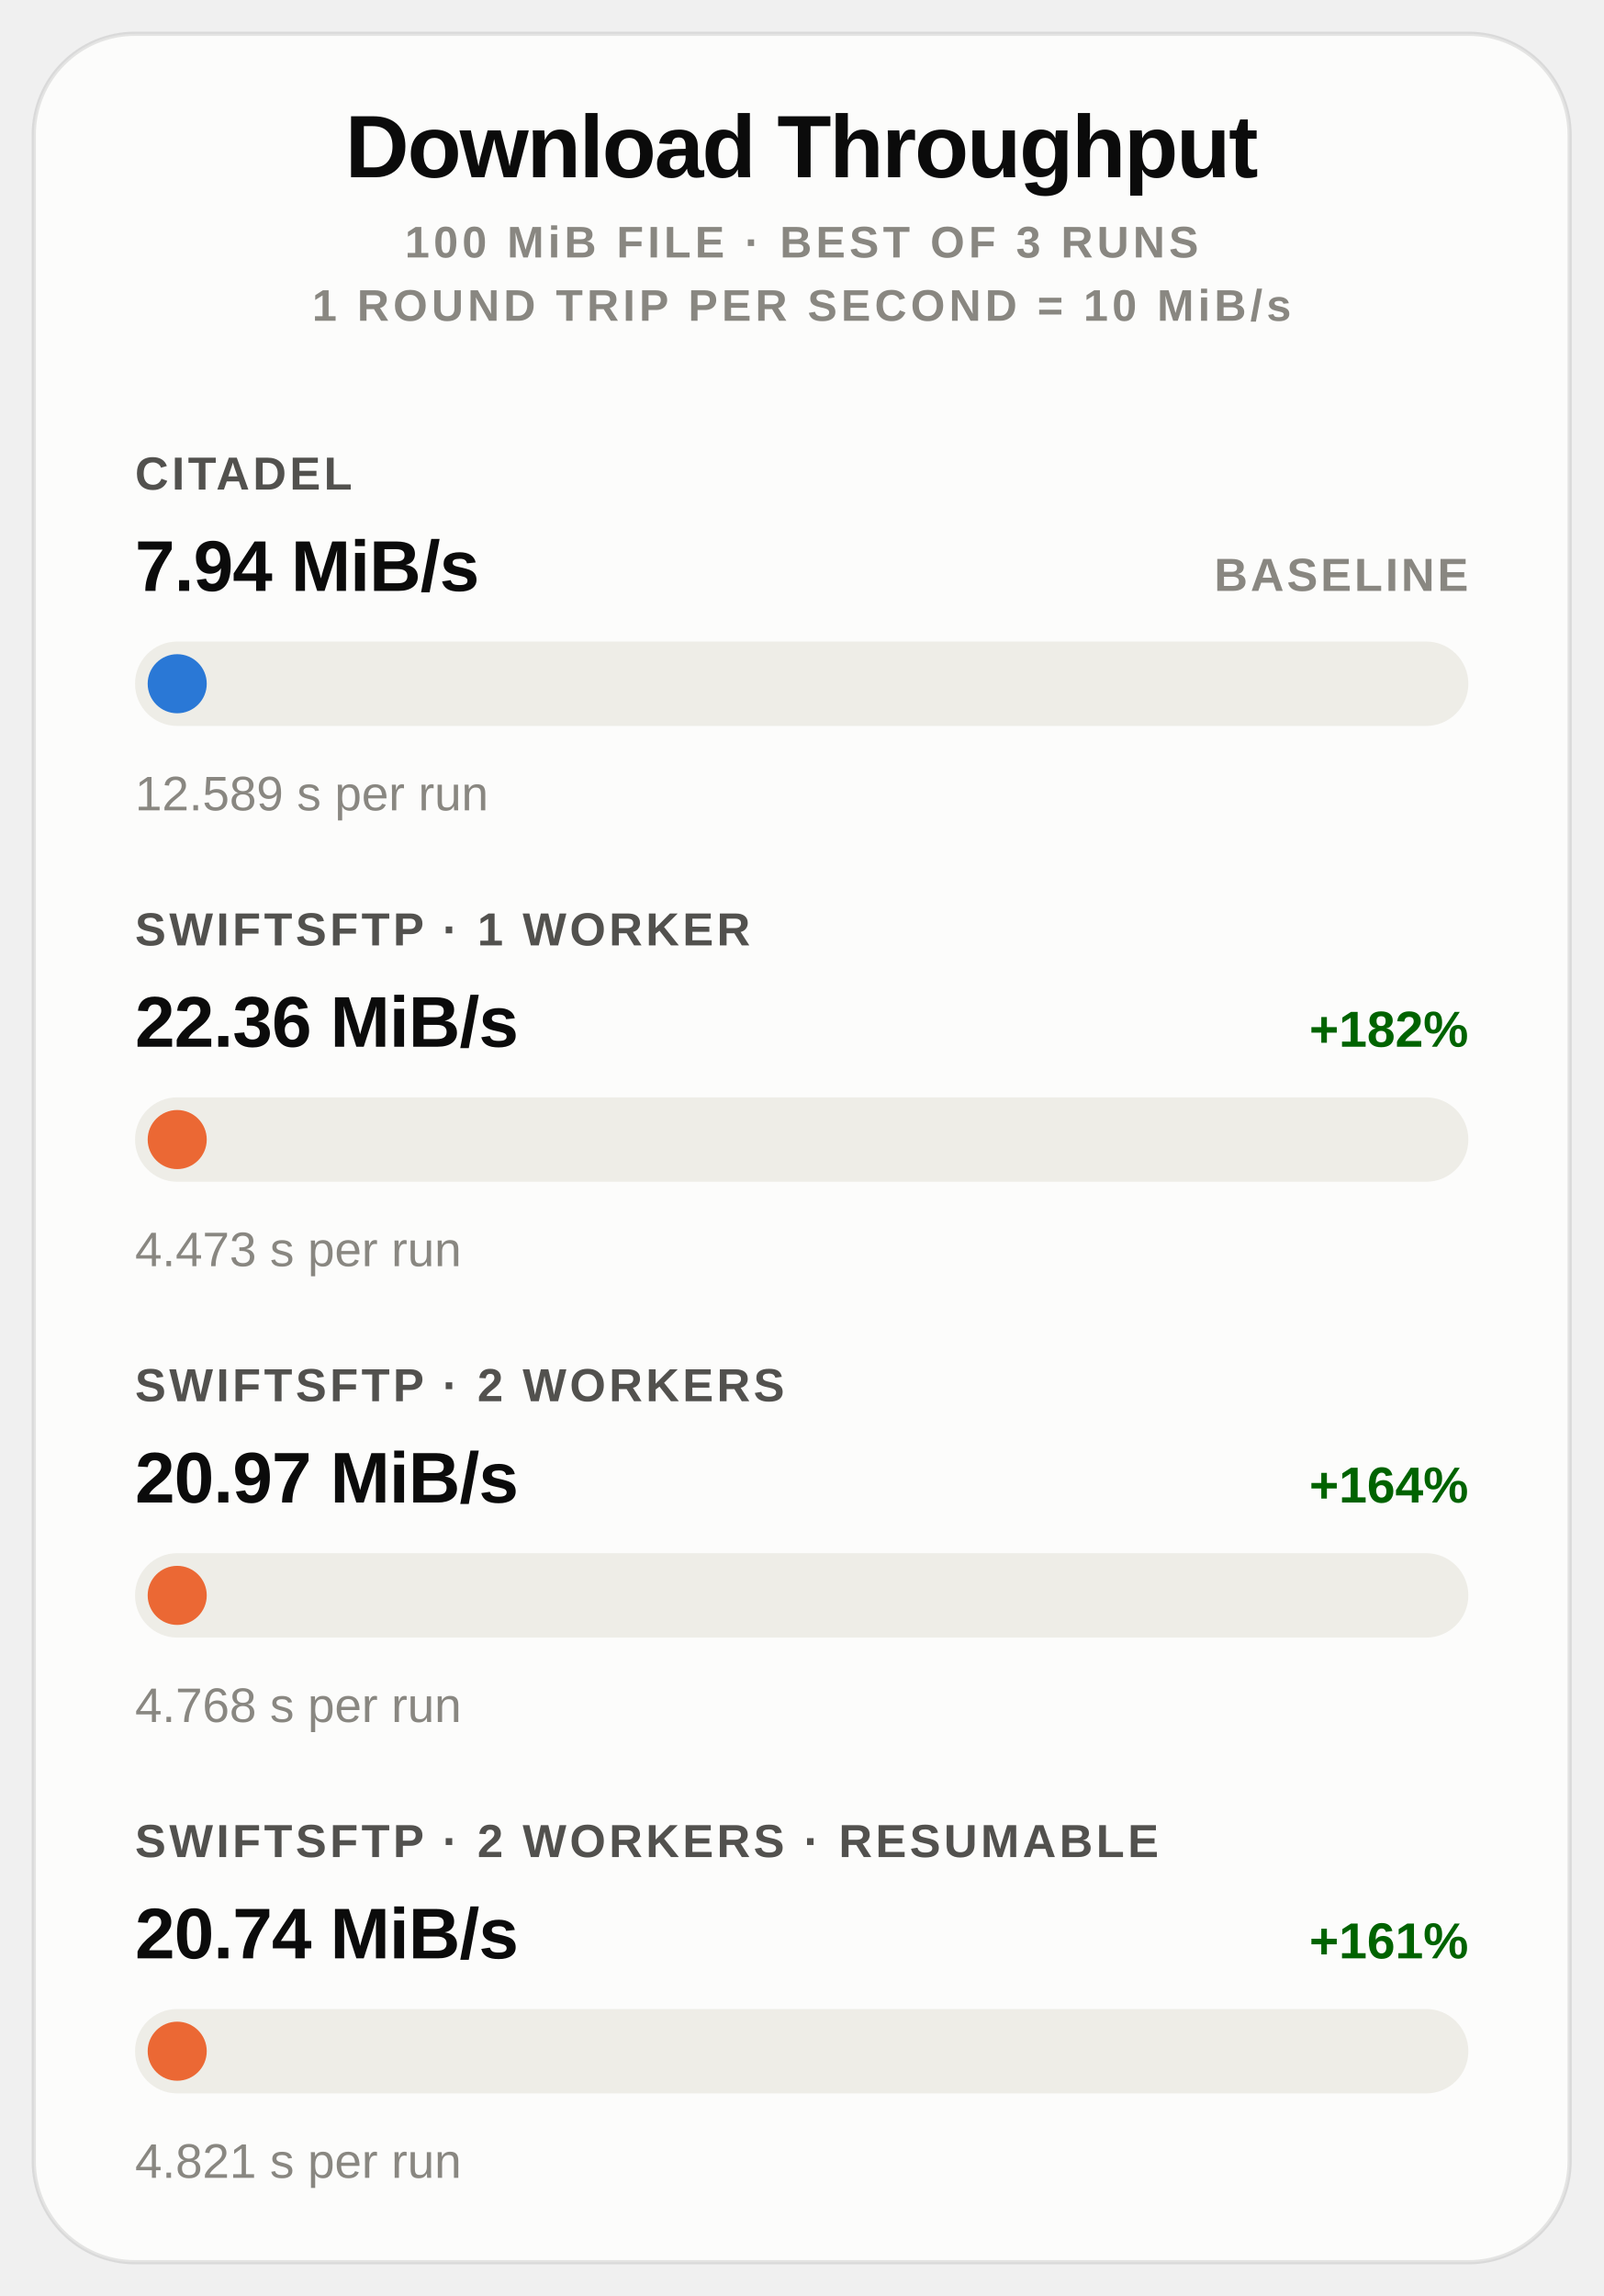
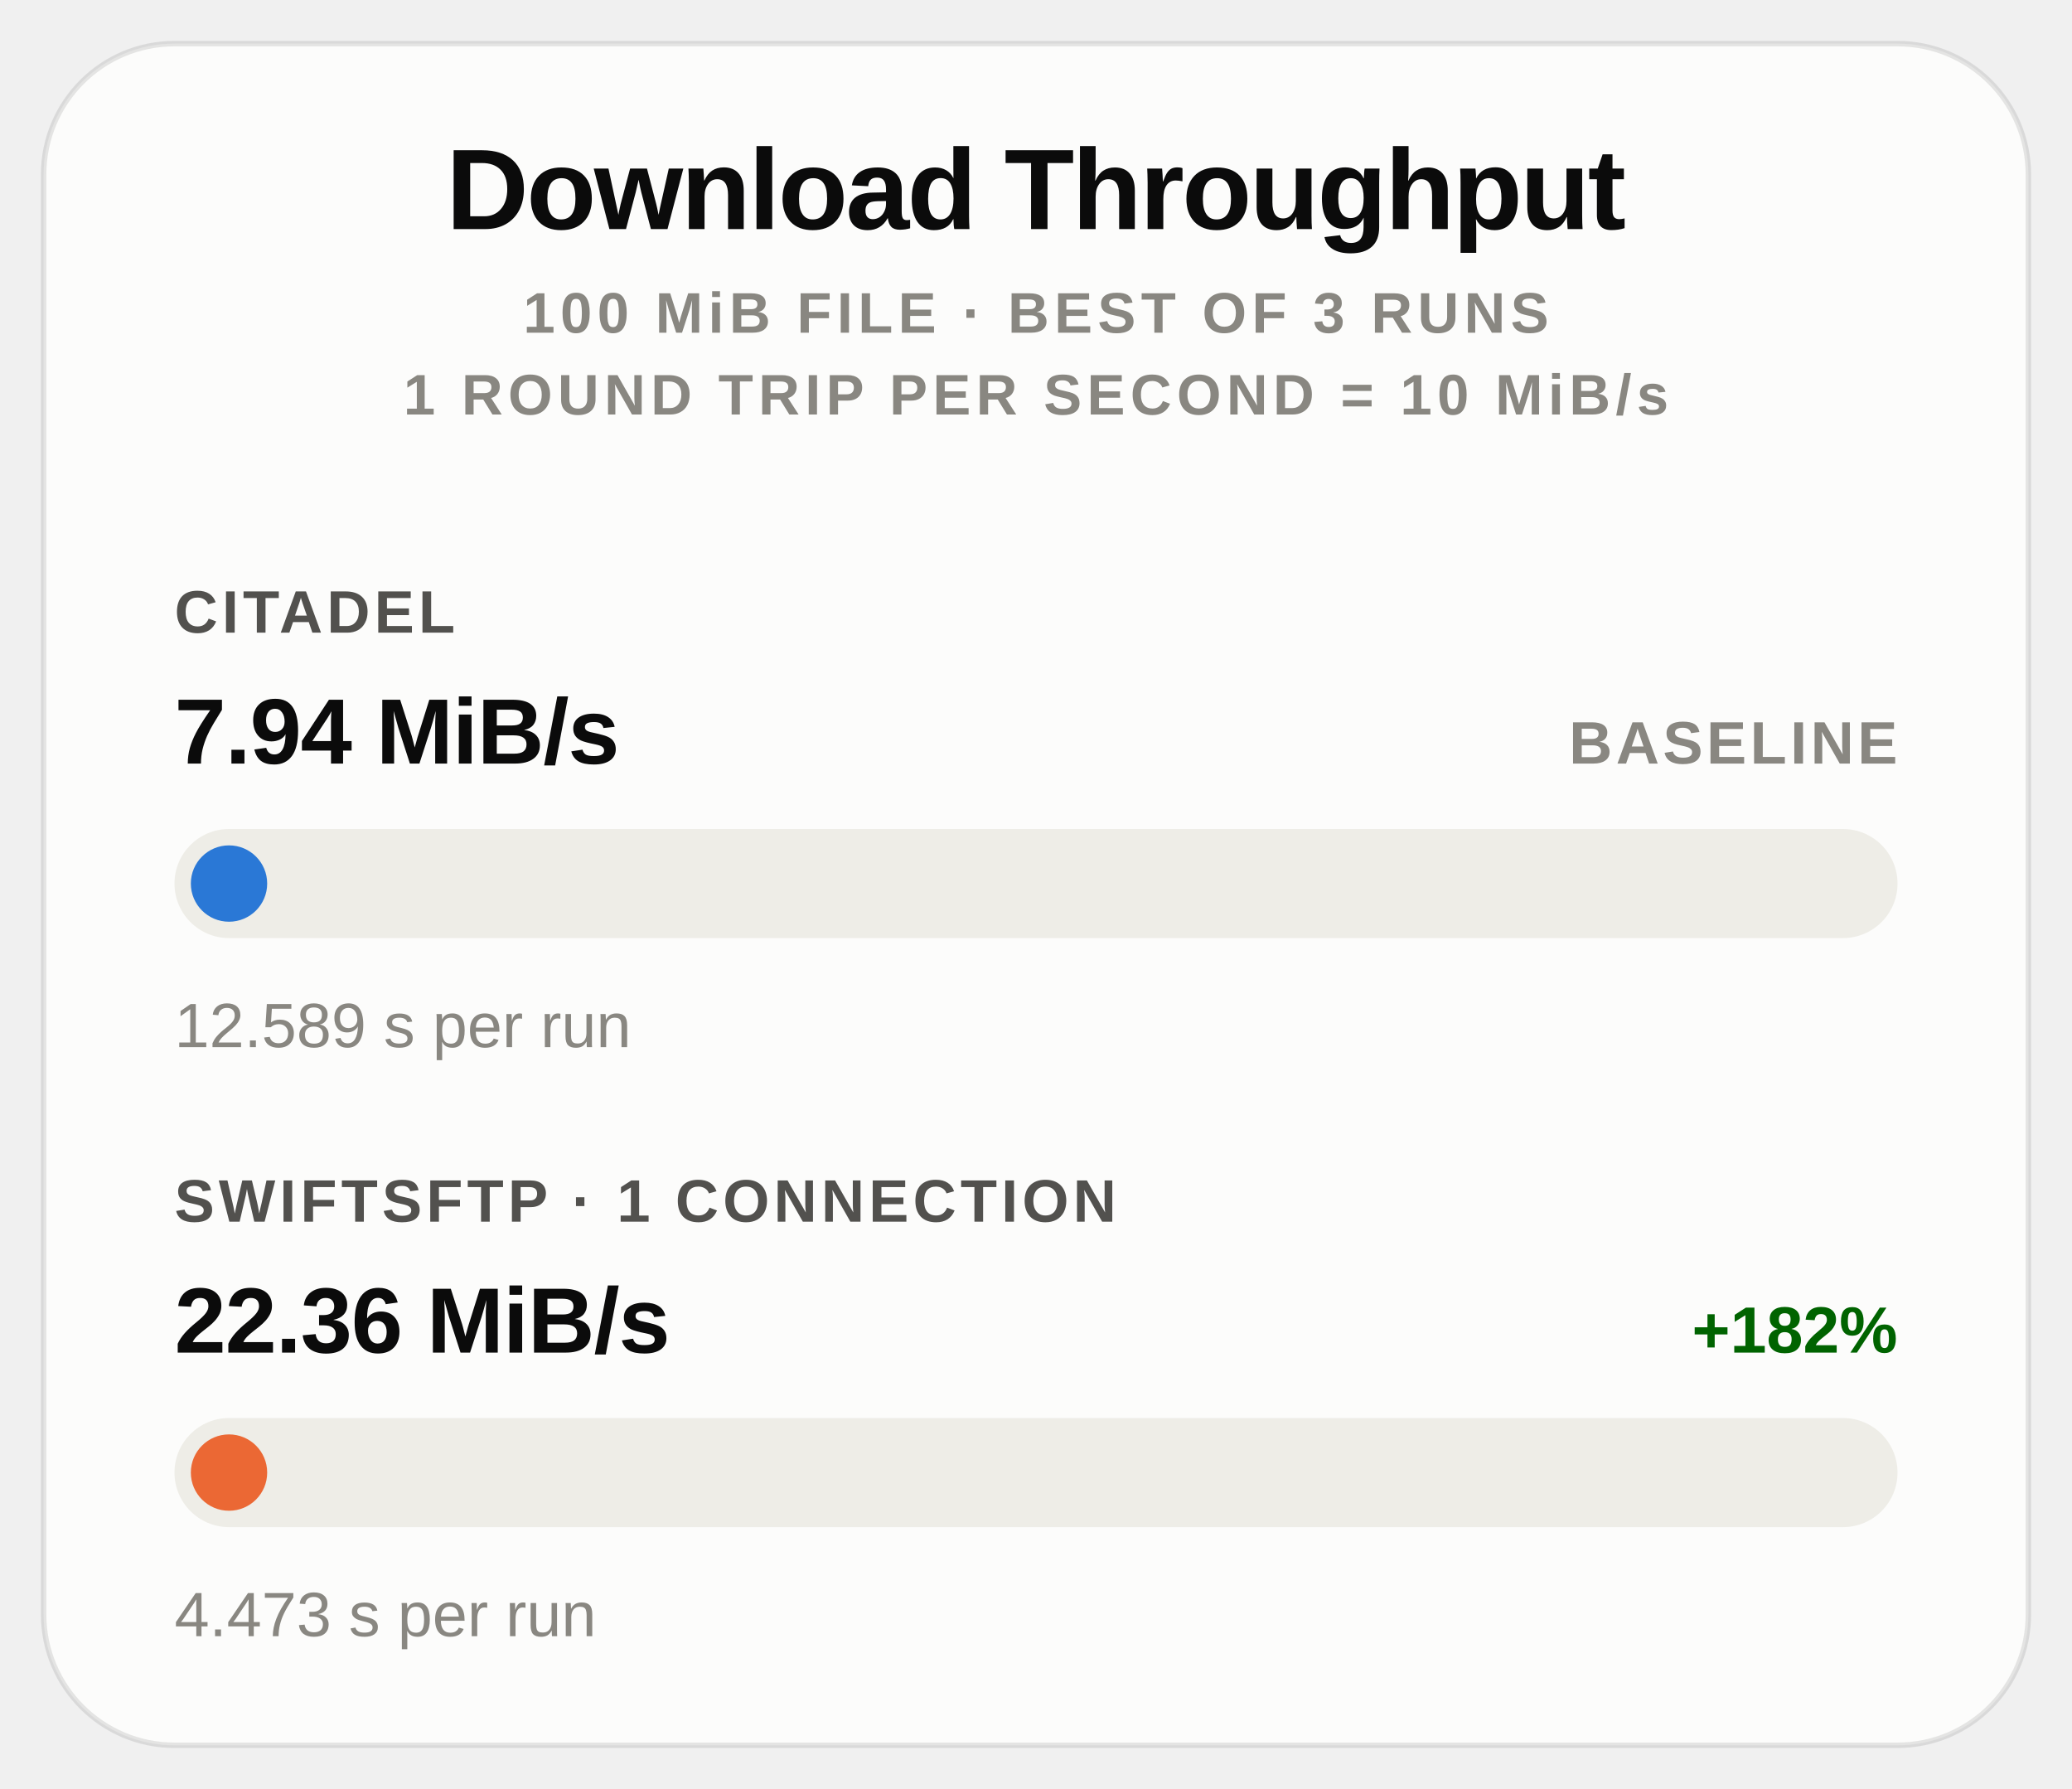
- <svg xmlns="http://www.w3.org/2000/svg" viewBox="0 0 380 544" width="380" height="544" role="img" aria-label="Download Throughput">
+ <svg xmlns="http://www.w3.org/2000/svg" viewBox="0 0 380 328" width="380" height="328" role="img" aria-label="Download Throughput">
  <style>    .surface { fill: #fcfcfb; }
    .card-stroke { stroke: rgba(11,11,11,0.10); }
    .ink { fill: #0b0b0b; }
    .secondary { fill: #52514e; }
    .muted { fill: #898781; }
    .good { fill: #006300; }
    .track { fill: #eeede7; }
    .series-orange { fill: #eb6834; }
    .series-blue { fill: #2a78d6; }
    .dot { animation-name: cross; animation-timing-function: linear; animation-iteration-count: infinite; animation-direction: alternate; }
    @keyframes cross { from { transform: translateX(0); } to { transform: translateX(296px); } }
    @media (prefers-reduced-motion: reduce) { .dot { animation: none; transform: translateX(296px); } }
    @media (prefers-color-scheme: dark) {
      .surface { fill: #1a1a19; }
      .card-stroke { stroke: rgba(255,255,255,0.10); }
      .ink { fill: #ffffff; }
      .secondary { fill: #c3c2b7; }
      .muted { fill: #898781; }
      .good { fill: #0ca30c; }
      .track { fill: #2c2c2a; }
      .series-orange { fill: #d95926; }
      .series-blue { fill: #3987e5; }
    }</style>
-   <rect x="8" y="8" width="364" height="528" rx="24" ry="24" class="surface card-stroke" stroke-width="1" />
+   <rect x="8" y="8" width="364" height="312" rx="24" ry="24" class="surface card-stroke" stroke-width="1" />
  <text x="190.0" y="42" text-anchor="middle" font-family="-apple-system,BlinkMacSystemFont,&quot;SF Pro Display&quot;,&quot;SF Pro Text&quot;,&quot;Helvetica Neue&quot;,Arial,sans-serif" font-size="21" font-weight="700" letter-spacing="-0.02em" class="ink">Download Throughput</text>
  <text x="190.0" y="61" text-anchor="middle" font-family="-apple-system,BlinkMacSystemFont,&quot;SF Pro Display&quot;,&quot;SF Pro Text&quot;,&quot;Helvetica Neue&quot;,Arial,sans-serif" font-size="10.5" font-weight="600" letter-spacing="0.09em" class="muted">100 MiB FILE · BEST OF 3 RUNS</text>
  <text x="190.0" y="76" text-anchor="middle" font-family="-apple-system,BlinkMacSystemFont,&quot;SF Pro Display&quot;,&quot;SF Pro Text&quot;,&quot;Helvetica Neue&quot;,Arial,sans-serif" font-size="10.5" font-weight="600" letter-spacing="0.09em" class="muted">1 ROUND TRIP PER SECOND = 10 MiB/s</text>
  <text x="32" y="116.00" font-family="-apple-system,BlinkMacSystemFont,&quot;SF Pro Display&quot;,&quot;SF Pro Text&quot;,&quot;Helvetica Neue&quot;,Arial,sans-serif" font-size="11" font-weight="700" letter-spacing="0.07em" class="secondary">CITADEL</text>
  <text x="32" y="140.00" font-family="-apple-system,BlinkMacSystemFont,&quot;SF Pro Display&quot;,&quot;SF Pro Text&quot;,&quot;Helvetica Neue&quot;,Arial,sans-serif" font-size="17" font-weight="700" letter-spacing="-0.01em" class="ink">7.94 MiB/s</text>
  <text x="348" y="140.00" text-anchor="end" font-family="-apple-system,BlinkMacSystemFont,&quot;SF Pro Display&quot;,&quot;SF Pro Text&quot;,&quot;Helvetica Neue&quot;,Arial,sans-serif" font-size="11" font-weight="700" letter-spacing="0.06em" class="muted">BASELINE</text>
  <rect x="32" y="152.00" width="316" height="20" rx="10" ry="10" class="track" />
  <circle cx="42" cy="162.00" r="7" class="dot series-blue" style="animation-duration:0.629s" />
  <text x="32" y="192.00" font-family="-apple-system,BlinkMacSystemFont,&quot;SF Pro Display&quot;,&quot;SF Pro Text&quot;,&quot;Helvetica Neue&quot;,Arial,sans-serif" font-size="11.5" font-weight="500" class="muted">12.589 s per run</text>
-   <text x="32" y="224.00" font-family="-apple-system,BlinkMacSystemFont,&quot;SF Pro Display&quot;,&quot;SF Pro Text&quot;,&quot;Helvetica Neue&quot;,Arial,sans-serif" font-size="11" font-weight="700" letter-spacing="0.07em" class="secondary">SWIFTSFTP · 1 WORKER</text>
+   <text x="32" y="224.00" font-family="-apple-system,BlinkMacSystemFont,&quot;SF Pro Display&quot;,&quot;SF Pro Text&quot;,&quot;Helvetica Neue&quot;,Arial,sans-serif" font-size="11" font-weight="700" letter-spacing="0.07em" class="secondary">SWIFTSFTP · 1 CONNECTION</text>
  <text x="32" y="248.00" font-family="-apple-system,BlinkMacSystemFont,&quot;SF Pro Display&quot;,&quot;SF Pro Text&quot;,&quot;Helvetica Neue&quot;,Arial,sans-serif" font-size="17" font-weight="700" letter-spacing="-0.01em" class="ink">22.36 MiB/s</text>
  <text x="348" y="248.00" text-anchor="end" font-family="-apple-system,BlinkMacSystemFont,&quot;SF Pro Display&quot;,&quot;SF Pro Text&quot;,&quot;Helvetica Neue&quot;,Arial,sans-serif" font-size="12" font-weight="700" class="good">+182%</text>
  <rect x="32" y="260.00" width="316" height="20" rx="10" ry="10" class="track" />
  <circle cx="42" cy="270.00" r="7" class="dot series-orange" style="animation-duration:0.224s" />
  <text x="32" y="300.00" font-family="-apple-system,BlinkMacSystemFont,&quot;SF Pro Display&quot;,&quot;SF Pro Text&quot;,&quot;Helvetica Neue&quot;,Arial,sans-serif" font-size="11.5" font-weight="500" class="muted">4.473 s per run</text>
-   <text x="32" y="332.00" font-family="-apple-system,BlinkMacSystemFont,&quot;SF Pro Display&quot;,&quot;SF Pro Text&quot;,&quot;Helvetica Neue&quot;,Arial,sans-serif" font-size="11" font-weight="700" letter-spacing="0.07em" class="secondary">SWIFTSFTP · 2 WORKERS</text>
-   <text x="32" y="356.00" font-family="-apple-system,BlinkMacSystemFont,&quot;SF Pro Display&quot;,&quot;SF Pro Text&quot;,&quot;Helvetica Neue&quot;,Arial,sans-serif" font-size="17" font-weight="700" letter-spacing="-0.01em" class="ink">20.97 MiB/s</text>
-   <text x="348" y="356.00" text-anchor="end" font-family="-apple-system,BlinkMacSystemFont,&quot;SF Pro Display&quot;,&quot;SF Pro Text&quot;,&quot;Helvetica Neue&quot;,Arial,sans-serif" font-size="12" font-weight="700" class="good">+164%</text>
-   <rect x="32" y="368.00" width="316" height="20" rx="10" ry="10" class="track" />
-   <circle cx="42" cy="378.00" r="7" class="dot series-orange" style="animation-duration:0.238s" />
-   <text x="32" y="408.00" font-family="-apple-system,BlinkMacSystemFont,&quot;SF Pro Display&quot;,&quot;SF Pro Text&quot;,&quot;Helvetica Neue&quot;,Arial,sans-serif" font-size="11.5" font-weight="500" class="muted">4.768 s per run</text>
-   <text x="32" y="440.00" font-family="-apple-system,BlinkMacSystemFont,&quot;SF Pro Display&quot;,&quot;SF Pro Text&quot;,&quot;Helvetica Neue&quot;,Arial,sans-serif" font-size="11" font-weight="700" letter-spacing="0.07em" class="secondary">SWIFTSFTP · 2 WORKERS · RESUMABLE</text>
-   <text x="32" y="464.00" font-family="-apple-system,BlinkMacSystemFont,&quot;SF Pro Display&quot;,&quot;SF Pro Text&quot;,&quot;Helvetica Neue&quot;,Arial,sans-serif" font-size="17" font-weight="700" letter-spacing="-0.01em" class="ink">20.74 MiB/s</text>
-   <text x="348" y="464.00" text-anchor="end" font-family="-apple-system,BlinkMacSystemFont,&quot;SF Pro Display&quot;,&quot;SF Pro Text&quot;,&quot;Helvetica Neue&quot;,Arial,sans-serif" font-size="12" font-weight="700" class="good">+161%</text>
-   <rect x="32" y="476.00" width="316" height="20" rx="10" ry="10" class="track" />
-   <circle cx="42" cy="486.00" r="7" class="dot series-orange" style="animation-duration:0.241s" />
-   <text x="32" y="516.00" font-family="-apple-system,BlinkMacSystemFont,&quot;SF Pro Display&quot;,&quot;SF Pro Text&quot;,&quot;Helvetica Neue&quot;,Arial,sans-serif" font-size="11.5" font-weight="500" class="muted">4.821 s per run</text>
</svg>
